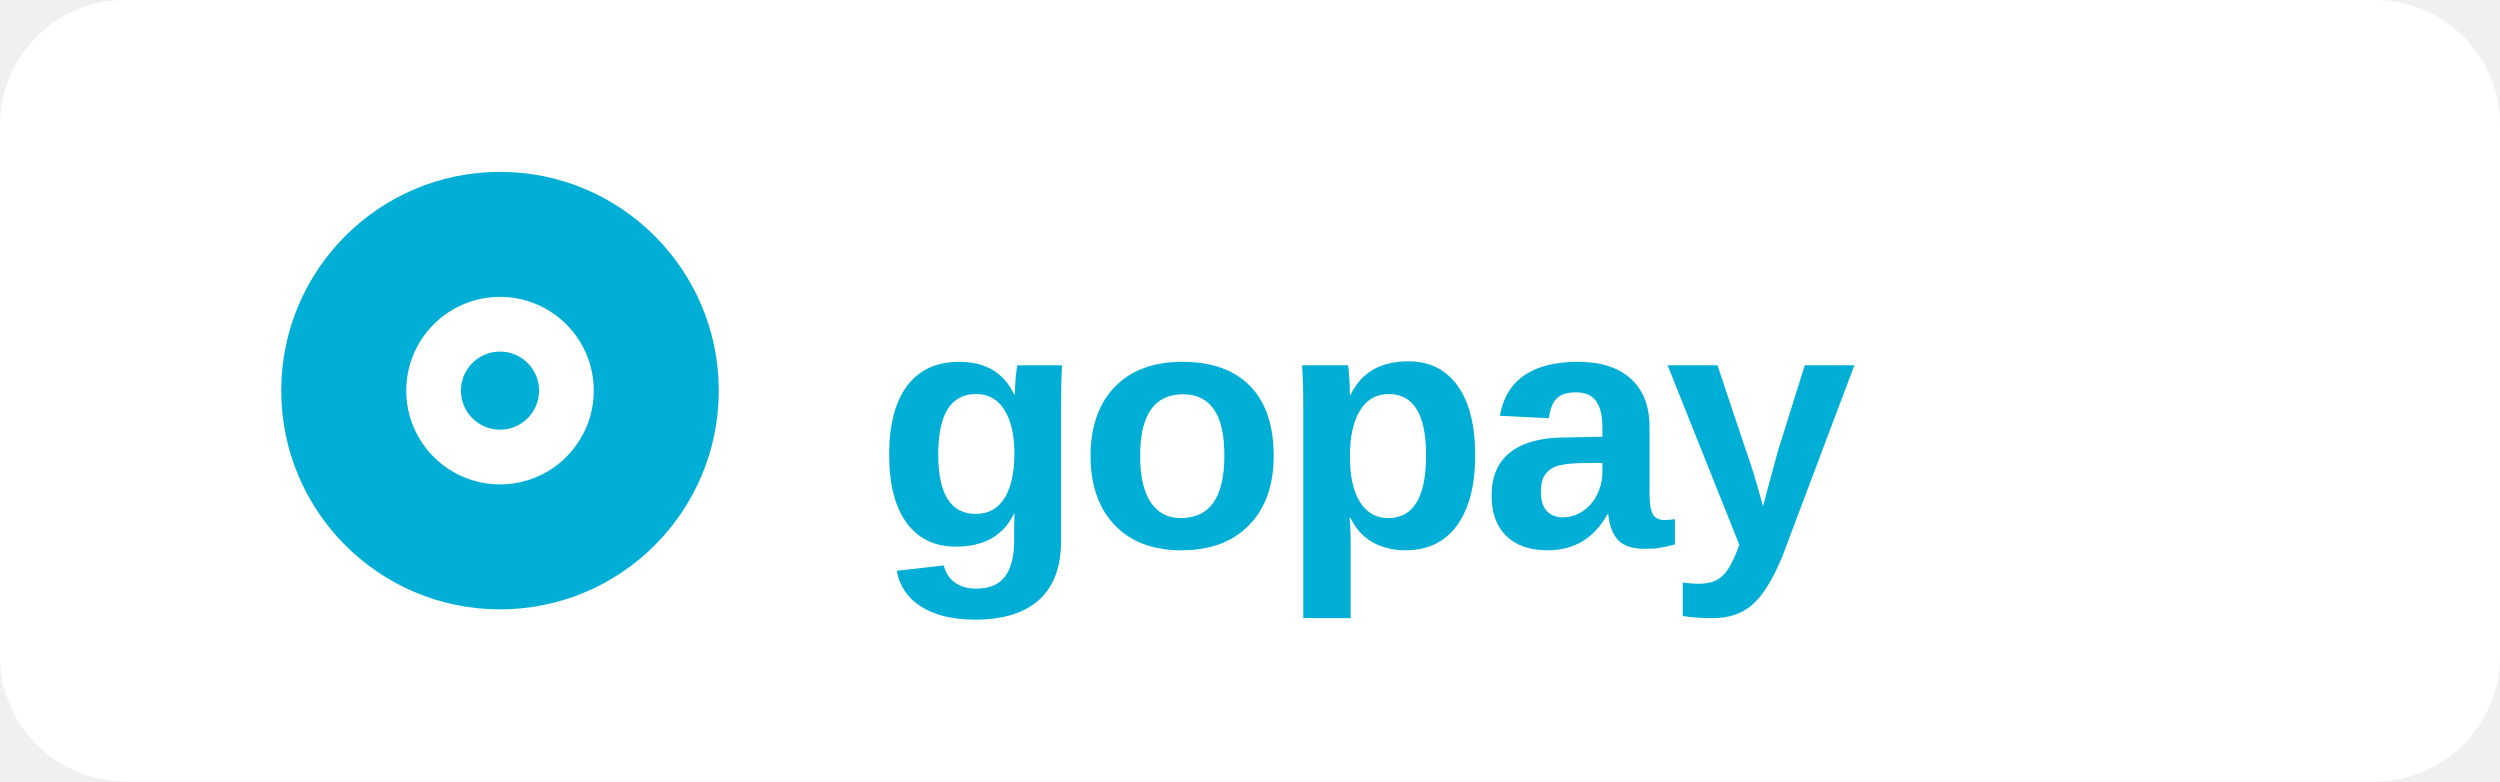
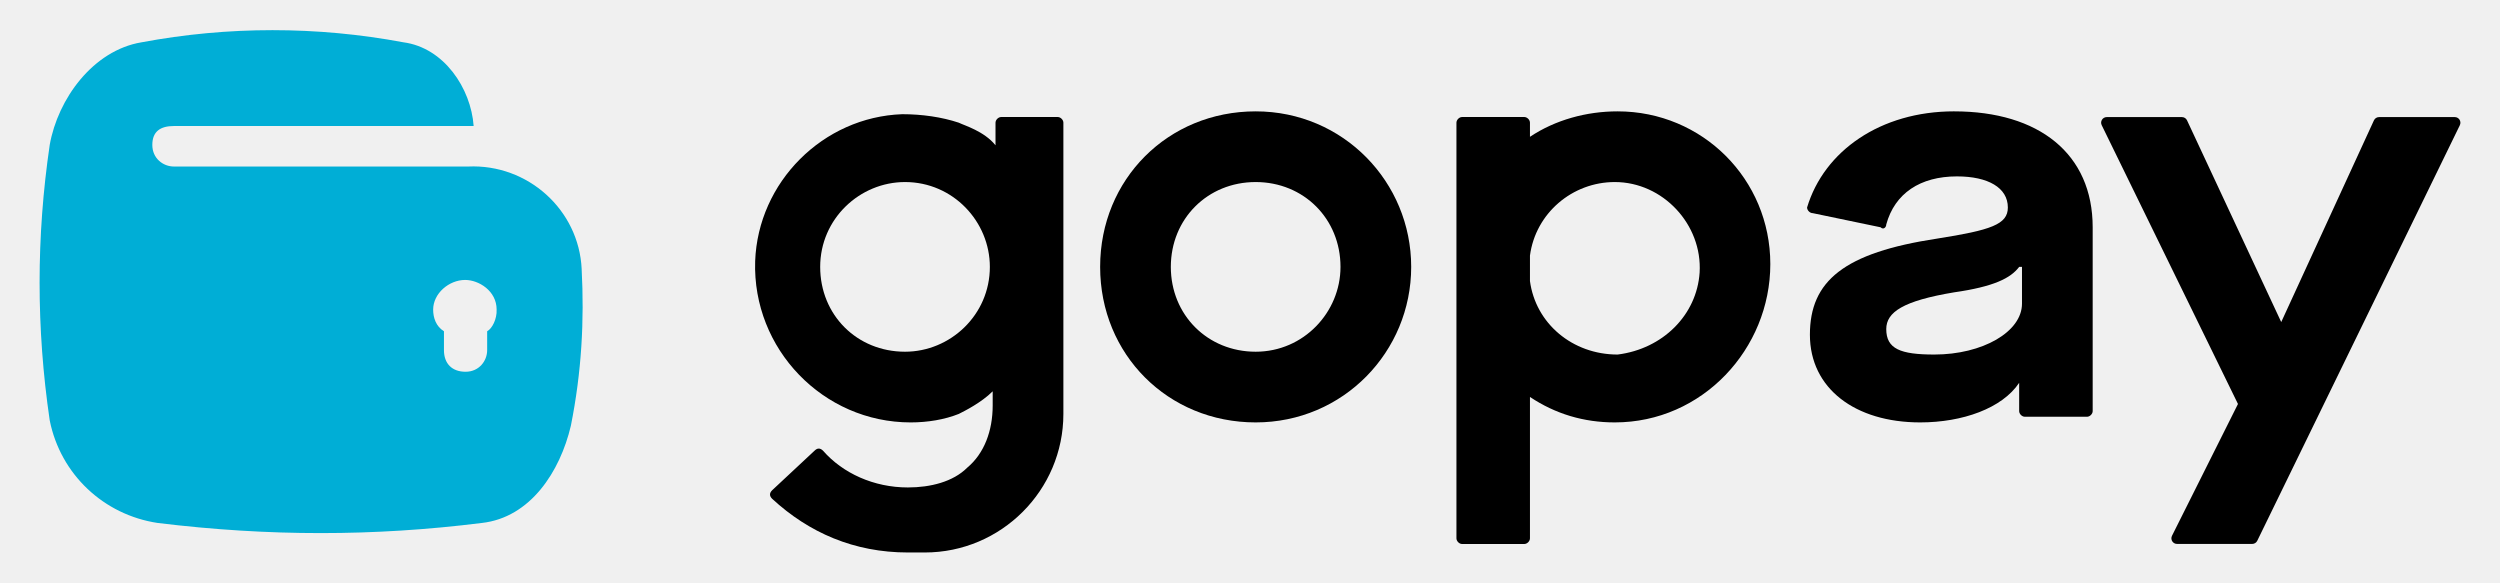
- <svg xmlns="http://www.w3.org/2000/svg" viewBox="0 0 160 50" fill="none">
-   <rect width="160" height="50" rx="8" fill="#FFFFFF" />
-   <g transform="translate(18, 11)">
-     <circle cx="14" cy="14" r="14" fill="#00AED6" />
-     <circle cx="14" cy="14" r="6" fill="#FFFFFF" />
-     <circle cx="14" cy="14" r="2.5" fill="#00AED6" />
+ <svg xmlns="http://www.w3.org/2000/svg" id="margin" version="1.1" viewBox="0 0 2581.74 601.7">
+   <defs>
+     <style>
+       .st0 {
+         fill: #00aed6;
+         fill-rule: evenodd;
+       }
+     </style>
+   </defs>
+   <g>
+     <path d="M1092.31,120.84c2.92,0,5.84,2.92,5.84,5.84v271.58h0v29.2c0,78.85-64.24,143.09-143.09,143.09h-17.52c-55.48,0-102.21-20.44-140.17-55.48-2.92-2.92-2.92-5.84,0-8.76l43.8-40.88c2.92-2.92,5.84-2.92,8.76,0,20.44,23.36,52.56,37.96,87.61,37.96h0c23.36,0,46.72-5.84,61.32-20.44,17.52-14.6,26.28-37.96,26.28-64.24v-14.6c-11.68,11.68-29.2,20.44-35.04,23.36-14.6,5.84-32.12,8.76-49.64,8.76-90.53,0-163.53-75.93-160.61-166.45,2.92-81.77,70.08-148.93,151.85-151.85,20.44,0,40.88,2.92,58.4,8.76,5.84,2.92,26.28,8.76,37.96,23.36v-14.6h0v-8.76c0-2.92,2.92-5.84,5.84-5.84h58.41ZM1022.22,275.61c0-46.72-37.96-87.61-87.61-87.61-46.72,0-87.61,37.96-87.61,87.61s37.96,87.61,87.61,87.61c46.72,0,87.61-37.96,87.61-87.61h0Z" />
+     <path d="M1457.33,275.61c0,87.61-70.09,160.61-160.61,160.61s-160.61-70.08-160.61-160.61,70.09-160.61,160.61-160.61,160.61,73.01,160.61,160.61ZM1384.33,275.61c0-49.64-37.96-87.61-87.61-87.61s-87.61,37.96-87.61,87.61,37.96,87.61,87.61,87.61,87.61-40.88,87.61-87.61Z" />
+     <path d="M1670.51,115c87.61,0,157.69,70.09,157.69,157.69s-70.09,163.53-160.61,163.53c-32.12,0-61.32-8.76-87.61-26.28v146.01c0,2.92-2.92,5.84-5.84,5.84h-64.24c-2.92,0-5.84-2.92-5.84-5.84V126.68c0-2.92,2.92-5.84,5.84-5.84h64.24c2.92,0,5.84,2.92,5.84,5.84v14.6c26.28-17.52,58.4-26.28,90.53-26.28h0ZM1755.2,281.45c2.92-49.64-37.96-93.45-87.61-93.45-43.8,0-81.77,32.12-87.61,75.93v26.28c5.84,43.8,43.8,75.93,90.53,75.93,46.72-5.84,81.77-40.88,84.69-84.69h0Z" />
+     <path d="M2018.01,115c87.61,0,143.09,43.8,143.09,119.73v189.81c0,2.92-2.92,5.84-5.84,5.84h-64.24c-2.92,0-5.84-2.92-5.84-5.84v-32.12,2.92c-17.52,26.28-58.4,40.88-102.21,40.88-67.16,0-113.89-35.04-113.89-90.53s35.04-84.69,131.41-99.29c55.48-8.76,73.01-14.6,73.01-32.12,0-20.44-20.44-32.12-52.56-32.12-37.96,0-64.24,17.52-73.01,49.64,0,2.92-2.92,5.84-5.84,2.92l-70.09-14.6c-2.92,0-5.84-2.92-5.84-5.84,17.52-58.4,75.93-99.29,151.85-99.29h0ZM2085.18,275.61h0c-8.76,11.68-26.28,20.44-67.16,26.28-52.56,8.76-70.09,20.44-70.09,37.96,0,20.44,14.6,26.28,49.64,26.28,49.64,0,90.53-23.36,90.53-52.56v-37.96h-2.92Z" />
+     <path d="M2540.29,129.27l-209.23,429.18c-.97,2-3,3.26-5.22,3.26h-77.65c-4.31,0-7.11-4.53-5.19-8.39l68.14-136.13-140.72-287.92c-1.89-3.85.92-8.35,5.21-8.35h77.65c2.25,0,4.3,1.3,5.26,3.35l97.27,208.33,95.74-208.3c.95-2.06,3.01-3.38,5.27-3.38h78.23c4.29,0,7.1,4.49,5.22,8.34h.02Z" />
  </g>
-   <g transform="translate(56, 14)">
-     <text x="0" y="21" font-family="'Plus Jakarta Sans', Arial, sans-serif" font-size="22" font-weight="900" fill="#00AED6" letter-spacing="-0.5">gopay</text>
-   </g>
+   <path class="st0" d="M600.69,277.94c-2.79-61.35-55.77-108.75-117.12-105.97H179.61c-11.15,0-22.31-8.37-22.31-22.31s8.37-19.52,22.31-19.52h309.53c-2.79-39.04-30.67-80.87-72.5-86.45-89.23-16.73-181.26-16.73-270.49,0-50.19,8.37-86.45,58.56-94.81,105.97-13.94,94.81-13.94,189.62,0,284.44,11.15,55.77,55.77,97.6,111.54,105.97,114.33,13.94,223.09,13.94,334.63,0,50.19-5.58,80.87-52.98,92.02-100.39,11.15-55.77,13.94-108.75,11.15-161.74h0ZM503.09,342.08v19.52c0,11.15-8.37,22.31-22.31,22.31s-22.31-8.37-22.31-22.31v-19.52c-8.24-5.03-11.15-13.94-11.15-22.31,0-16.73,16.32-30.67,33.05-30.67,13.94,0,32.49,11.22,32.49,30.53.47,9.89-4.71,19.78-9.77,22.46h0Z" />
</svg>
